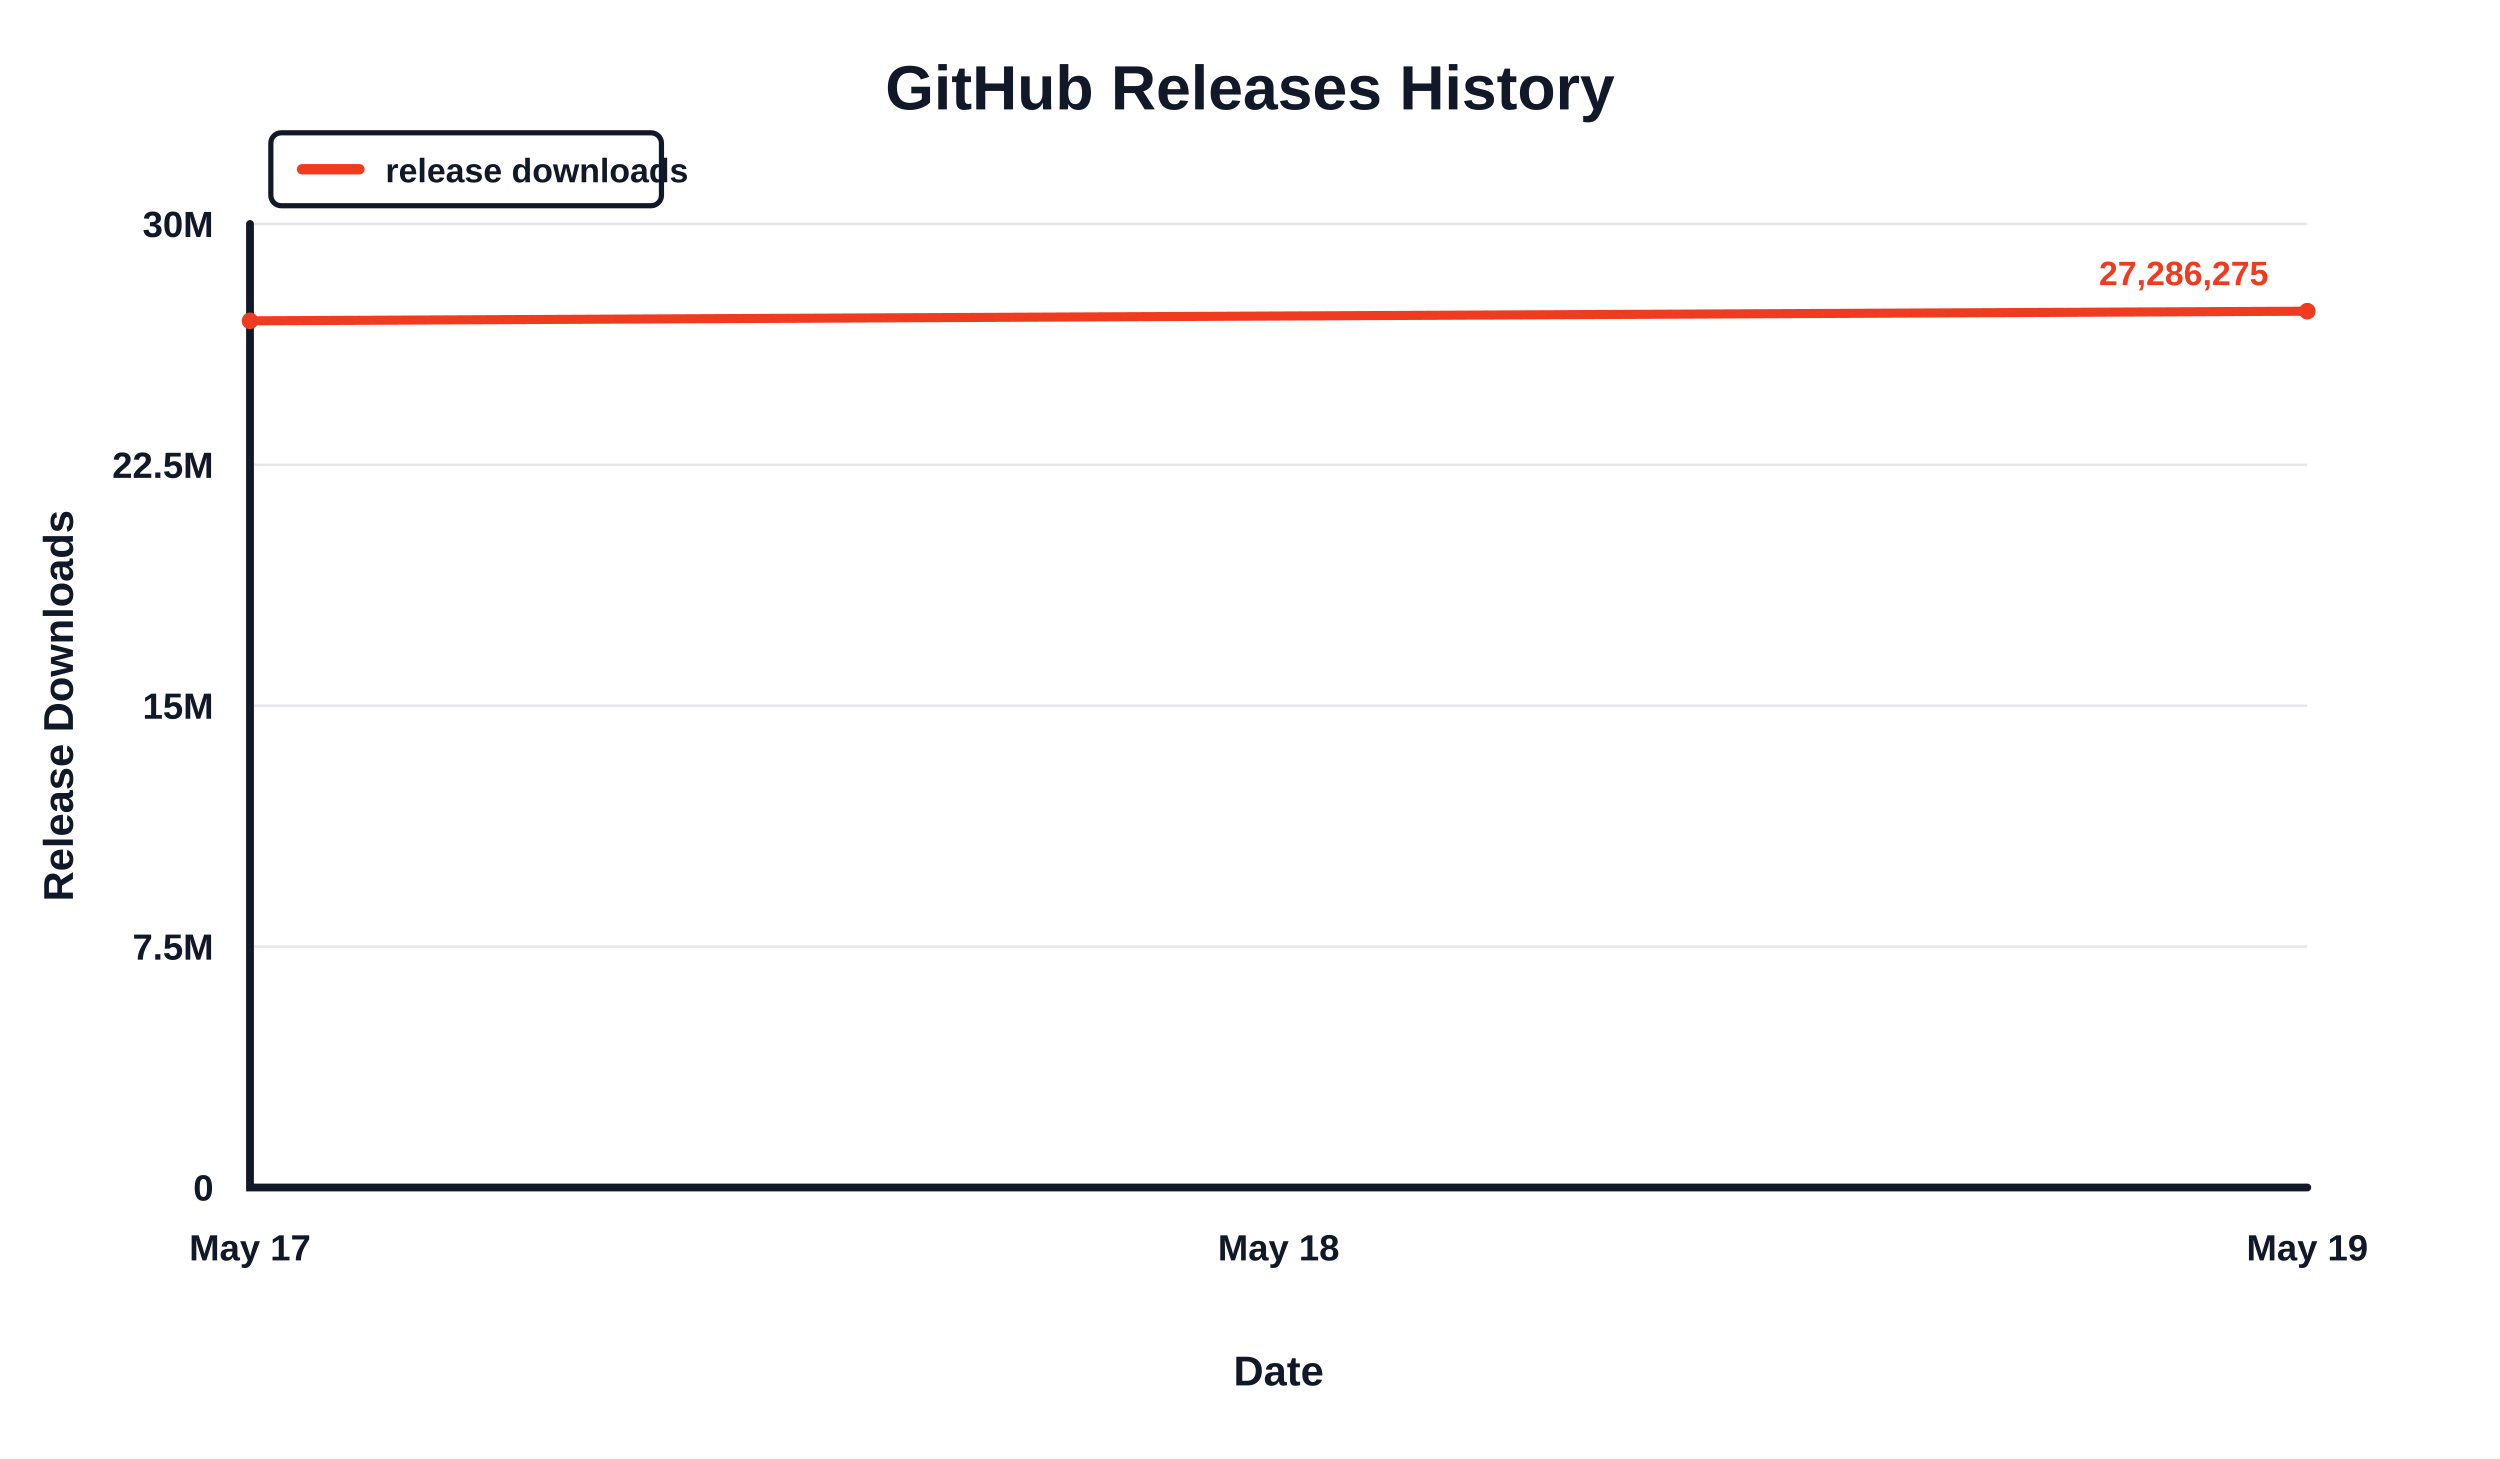
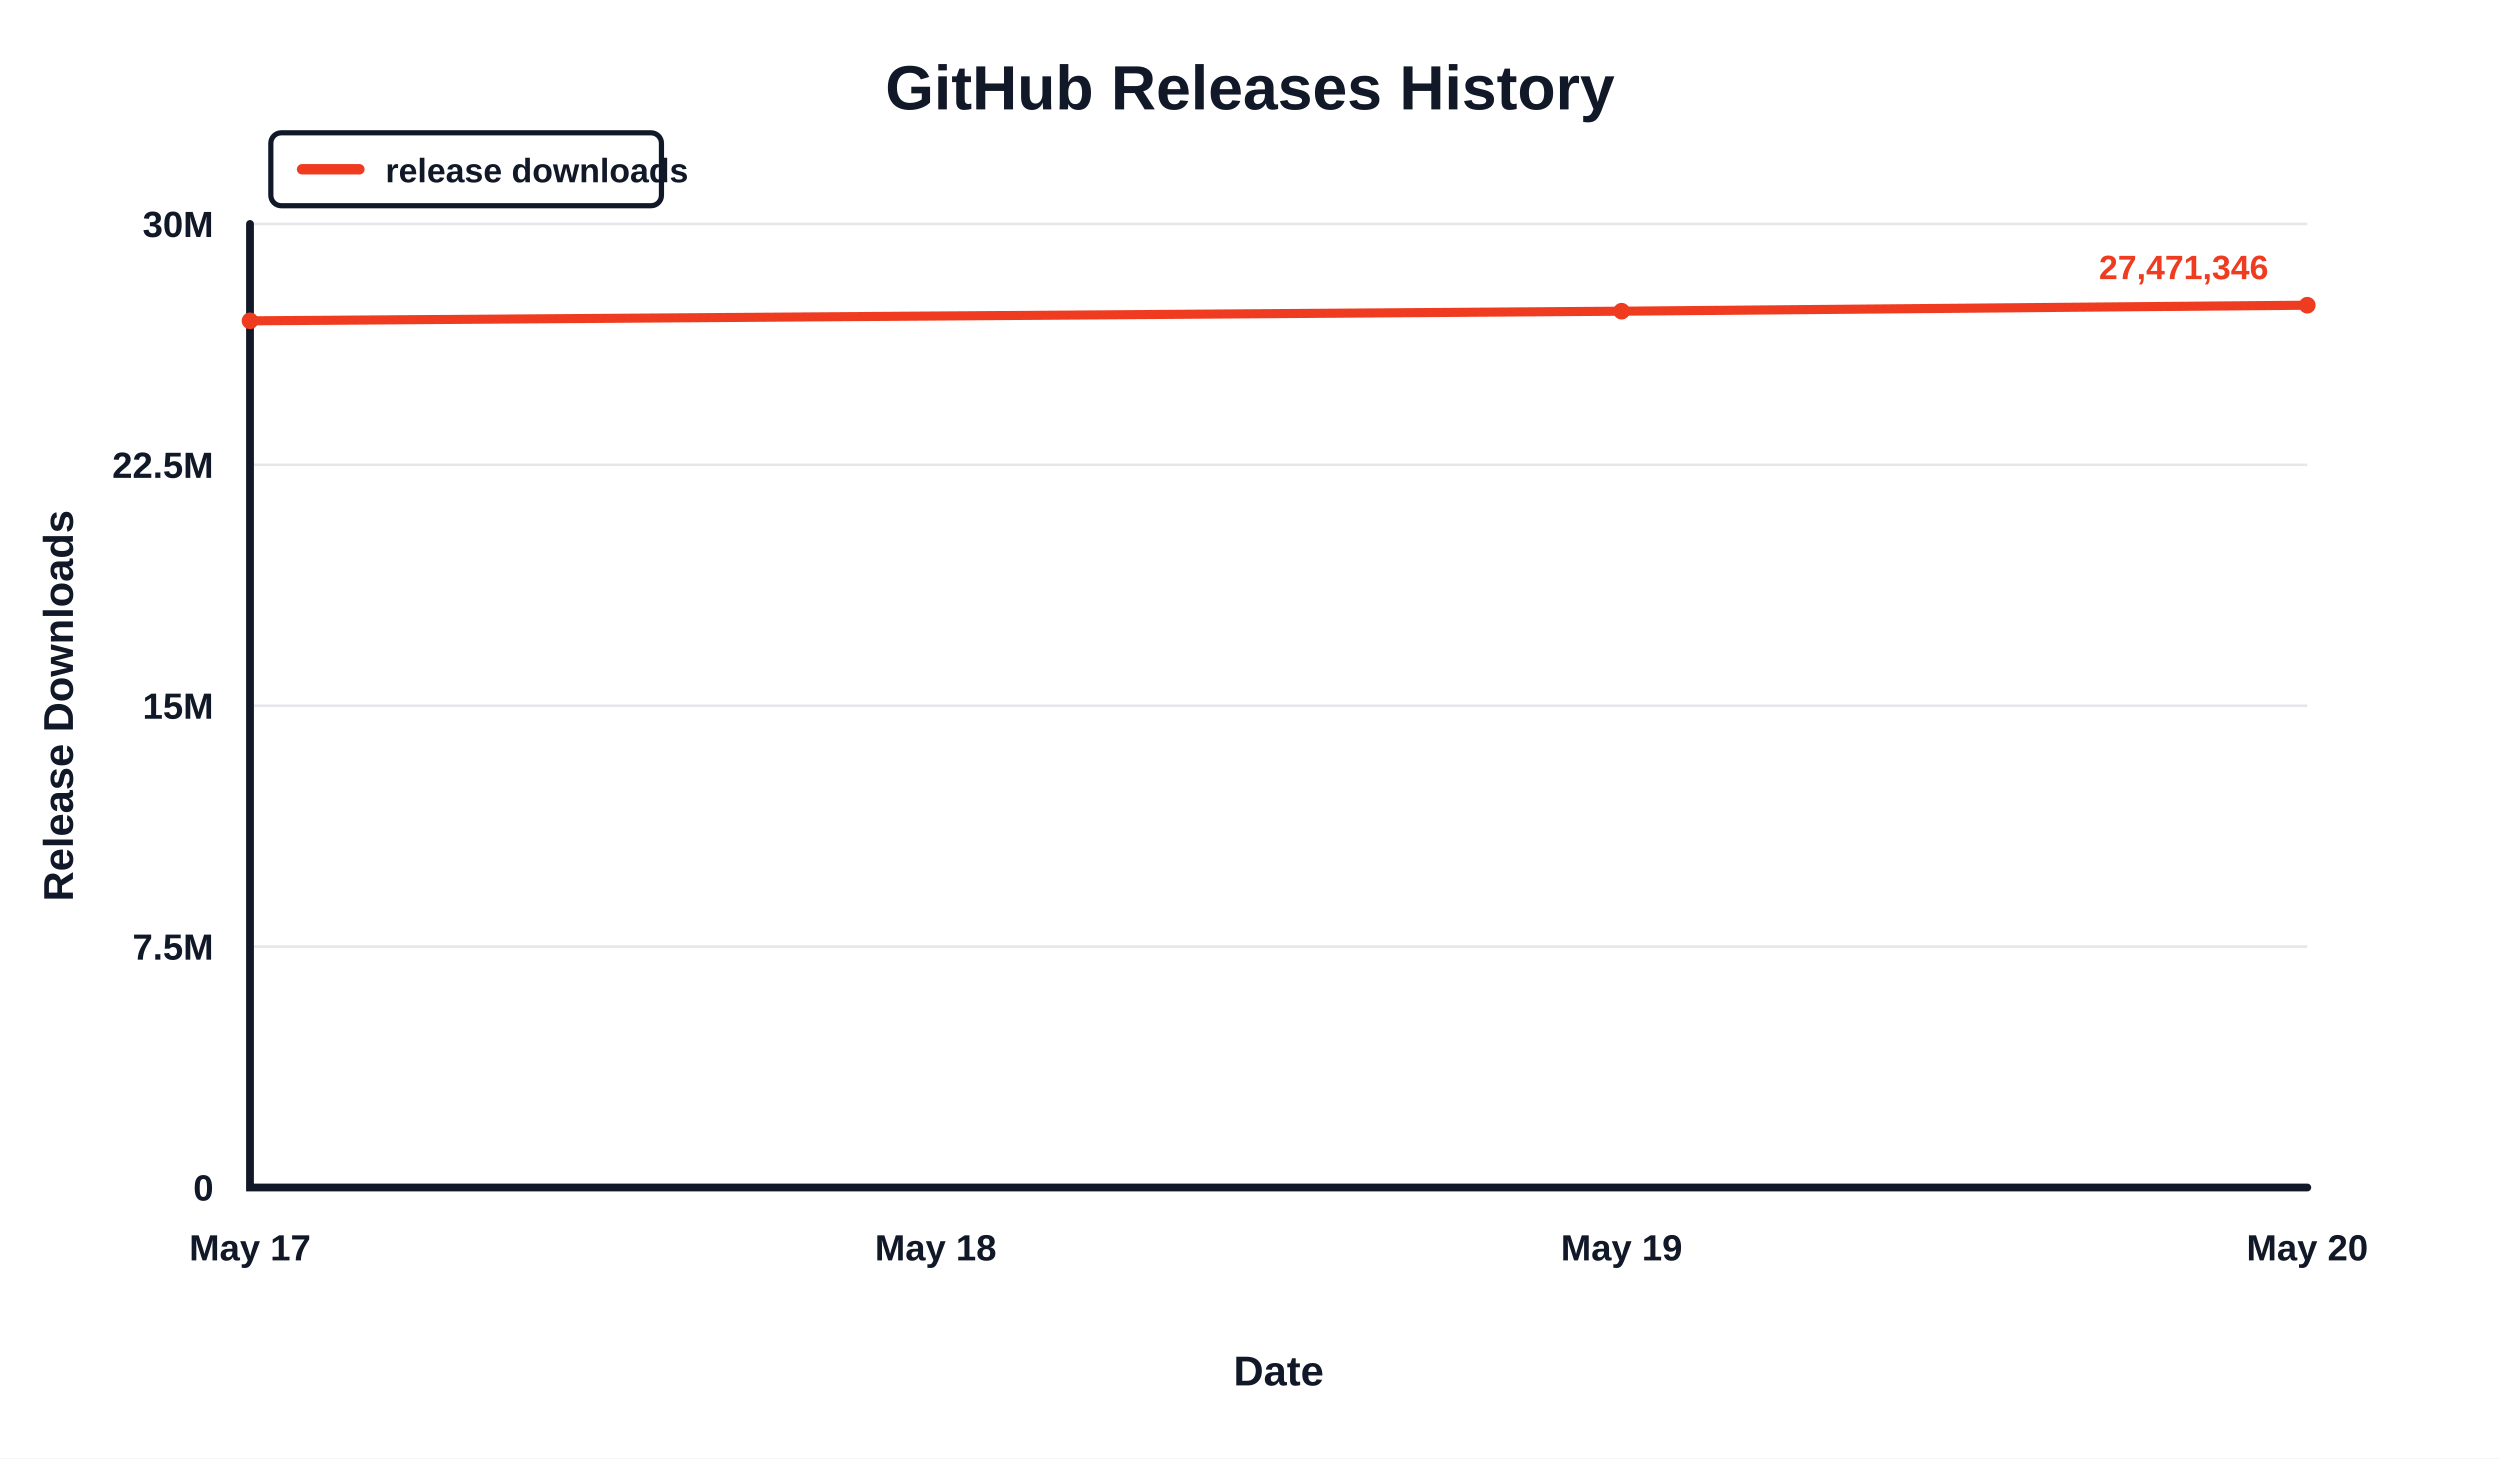
<svg xmlns="http://www.w3.org/2000/svg" width="960" height="560" viewBox="0 0 960 560" role="img" aria-label="ripgrep-github GitHub Releases History line chart">
  <rect width="960" height="560" fill="#ffffff" />
  <text x="480" y="42" text-anchor="middle" font-family="Segoe UI, Arial, sans-serif" font-size="24" font-weight="700" fill="#111827">GitHub Releases History</text>
  <g transform="translate(104,64)">
    <rect x="0" y="-13" width="150" height="28" rx="4" fill="#ffffff" stroke="#111827" stroke-width="2" />
    <line x1="12" y1="1" x2="34" y2="1" stroke="#ef3b20" stroke-width="4" stroke-linecap="round" />
    <text x="44" y="6" font-family="Segoe UI, Arial, sans-serif" font-size="13" font-weight="600" fill="#111827">release downloads</text>
  </g>
  <line x1="96" y1="456.0" x2="886" y2="456.0" stroke="#e5e7eb" stroke-width="1" />
  <text x="82" y="461.0" text-anchor="end" font-family="Segoe UI, Arial, sans-serif" font-size="14" font-weight="600" fill="#111827">0</text>
  <line x1="96" y1="363.5" x2="886" y2="363.5" stroke="#e5e7eb" stroke-width="1" />
  <text x="82" y="368.5" text-anchor="end" font-family="Segoe UI, Arial, sans-serif" font-size="14" font-weight="600" fill="#111827">7.5M</text>
  <line x1="96" y1="271.0" x2="886" y2="271.0" stroke="#e5e7eb" stroke-width="1" />
  <text x="82" y="276.0" text-anchor="end" font-family="Segoe UI, Arial, sans-serif" font-size="14" font-weight="600" fill="#111827">15M</text>
  <line x1="96" y1="178.5" x2="886" y2="178.5" stroke="#e5e7eb" stroke-width="1" />
  <text x="82" y="183.5" text-anchor="end" font-family="Segoe UI, Arial, sans-serif" font-size="14" font-weight="600" fill="#111827">22.5M</text>
  <line x1="96" y1="86.0" x2="886" y2="86.0" stroke="#e5e7eb" stroke-width="1" />
  <text x="82" y="91.0" text-anchor="end" font-family="Segoe UI, Arial, sans-serif" font-size="14" font-weight="600" fill="#111827">30M</text>
  <path d="M96,86 L96,456 L886,456" fill="none" stroke="#111827" stroke-width="3" stroke-linecap="round" />
-   <path d="M96.0,123.2 L886.0,119.5" fill="none" stroke="#ef3b20" stroke-width="3.5" stroke-linecap="round" stroke-linejoin="round" />
+   <path d="M96.0,123.2 L622.7,119.5 L886.0,117.2" fill="none" stroke="#ef3b20" stroke-width="3.5" stroke-linecap="round" stroke-linejoin="round" />
  <circle cx="96.0" cy="123.2" r="3.2" fill="#ef3b20" />
-   <circle cx="886.0" cy="119.5" r="3.2" fill="#ef3b20" />
-   <text x="806.0" y="109.5" font-family="Segoe UI, Arial, sans-serif" font-size="13" font-weight="700" fill="#ef3b20">27,286,275</text>
+   <circle cx="622.7" cy="119.5" r="3.2" fill="#ef3b20" />
+   <circle cx="886.0" cy="117.2" r="3.2" fill="#ef3b20" />
+   <text x="806.0" y="107.2" font-family="Segoe UI, Arial, sans-serif" font-size="13" font-weight="700" fill="#ef3b20">27,471,346</text>
  <text x="96.0" y="484" text-anchor="middle" font-family="Segoe UI, Arial, sans-serif" font-size="14" font-weight="600" fill="#111827">May 17</text>
-   <text x="491.0" y="484" text-anchor="middle" font-family="Segoe UI, Arial, sans-serif" font-size="14" font-weight="600" fill="#111827">May 18</text>
-   <text x="886.0" y="484" text-anchor="middle" font-family="Segoe UI, Arial, sans-serif" font-size="14" font-weight="600" fill="#111827">May 19</text>
+   <text x="359.3" y="484" text-anchor="middle" font-family="Segoe UI, Arial, sans-serif" font-size="14" font-weight="600" fill="#111827">May 18</text>
+   <text x="622.7" y="484" text-anchor="middle" font-family="Segoe UI, Arial, sans-serif" font-size="14" font-weight="600" fill="#111827">May 19</text>
+   <text x="886.0" y="484" text-anchor="middle" font-family="Segoe UI, Arial, sans-serif" font-size="14" font-weight="600" fill="#111827">May 20</text>
  <text x="491" y="532" text-anchor="middle" font-family="Segoe UI, Arial, sans-serif" font-size="16" font-weight="600" fill="#111827">Date</text>
  <text transform="translate(28 271) rotate(-90)" text-anchor="middle" font-family="Segoe UI, Arial, sans-serif" font-size="16" font-weight="600" fill="#111827">Release Downloads</text>
</svg>
